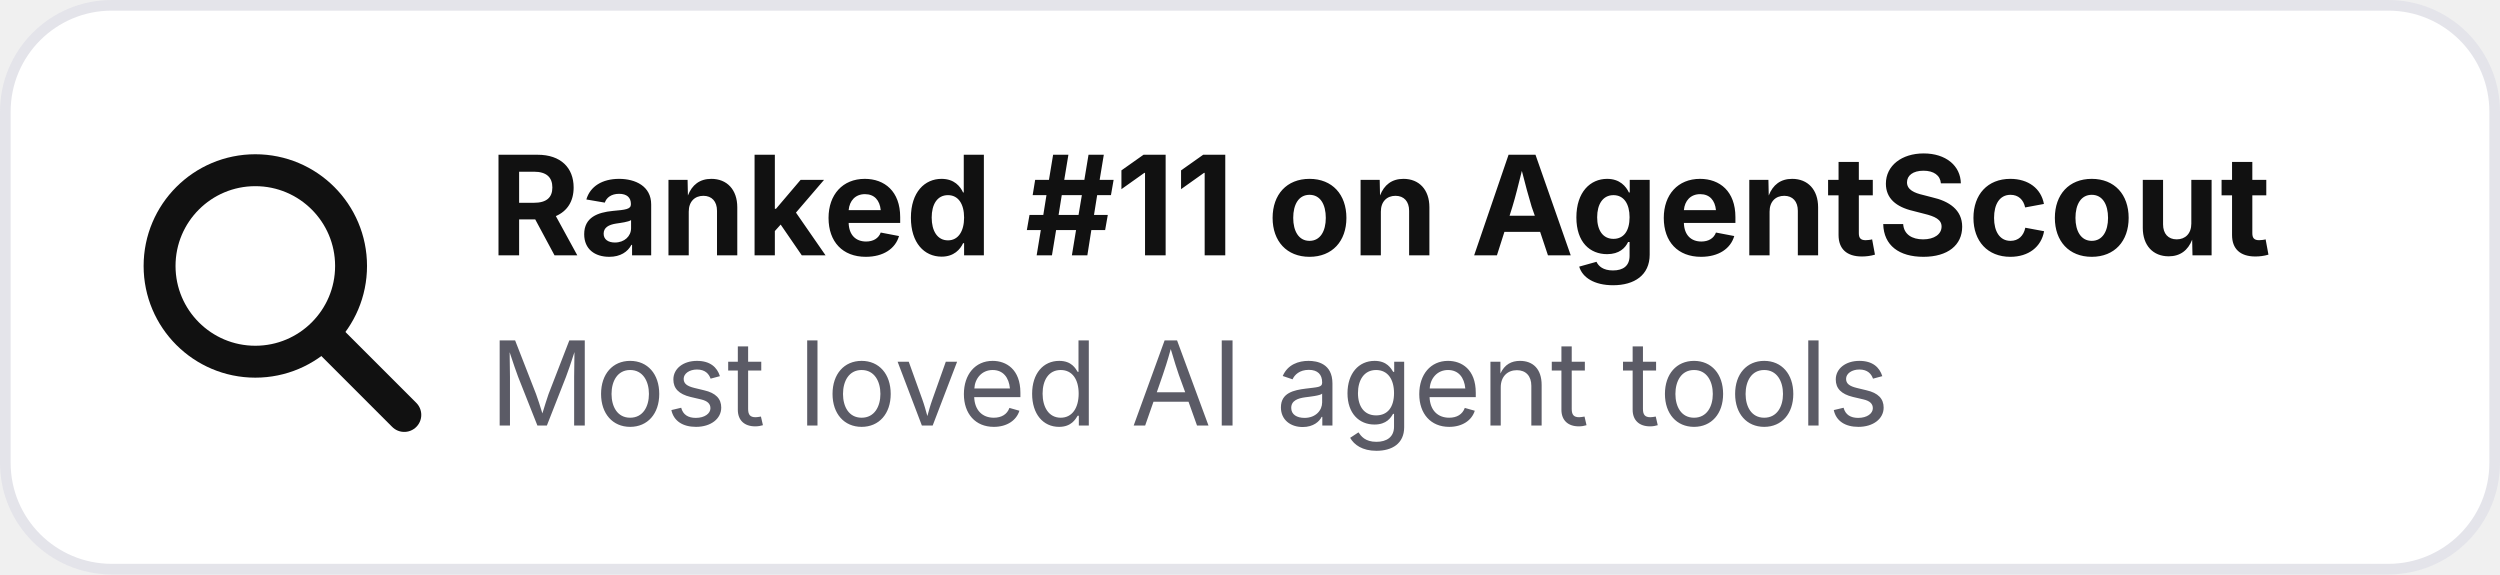
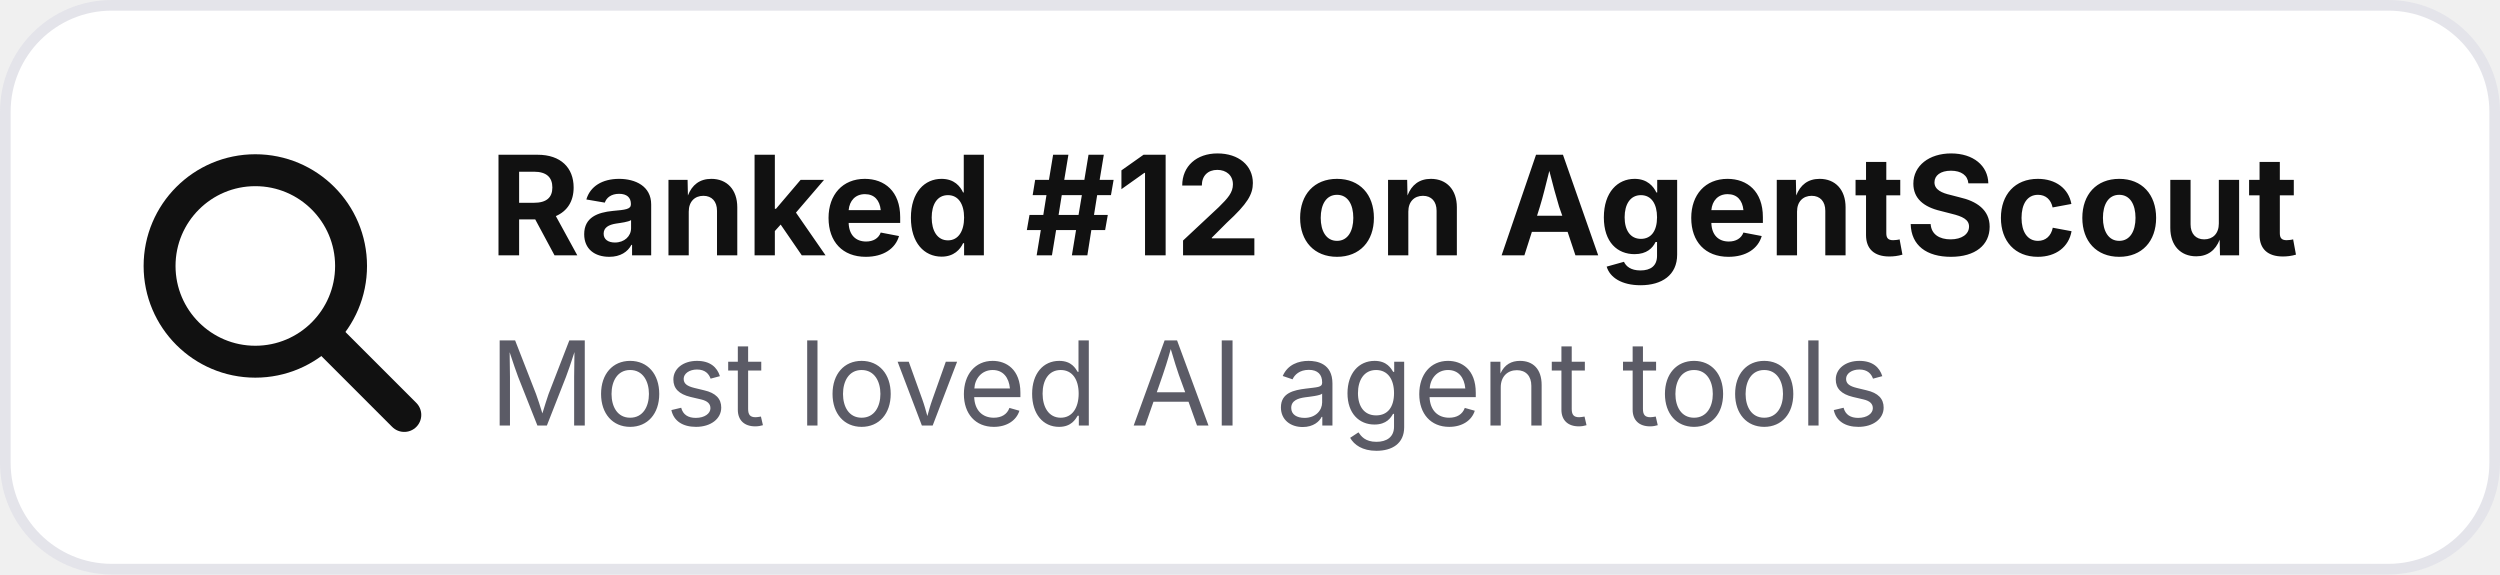
- <svg xmlns="http://www.w3.org/2000/svg" width="235" height="54" viewBox="0 0 235 54" role="img" aria-label="Ranked #11 on AgentScout">
+ <svg xmlns="http://www.w3.org/2000/svg" width="235" height="54" viewBox="0 0 235 54" role="img" aria-label="Ranked #12 on AgentScout">
  <rect x=".5" y=".5" width="234" height="53" rx="10" fill="#ffffff" stroke="#e4e4ea" />
  <circle cx="24" cy="25" r="9" fill="none" stroke="#111111" stroke-width="3" />
  <path d="M31 32l7 7" stroke="#111111" stroke-width="3.2" stroke-linecap="round" />
-   <text x="46" y="24" font-family="Inter,Segoe UI,Arial,sans-serif" font-size="13" font-weight="700" fill="#111111">Ranked #11 on AgentScout</text>
+   <text x="46" y="24" font-family="Inter,Segoe UI,Arial,sans-serif" font-size="13" font-weight="700" fill="#111111">Ranked #12 on AgentScout</text>
  <text x="46" y="40" font-family="Inter,Segoe UI,Arial,sans-serif" font-size="11" fill="#5b5b66">Most loved AI agent tools</text>
</svg>
